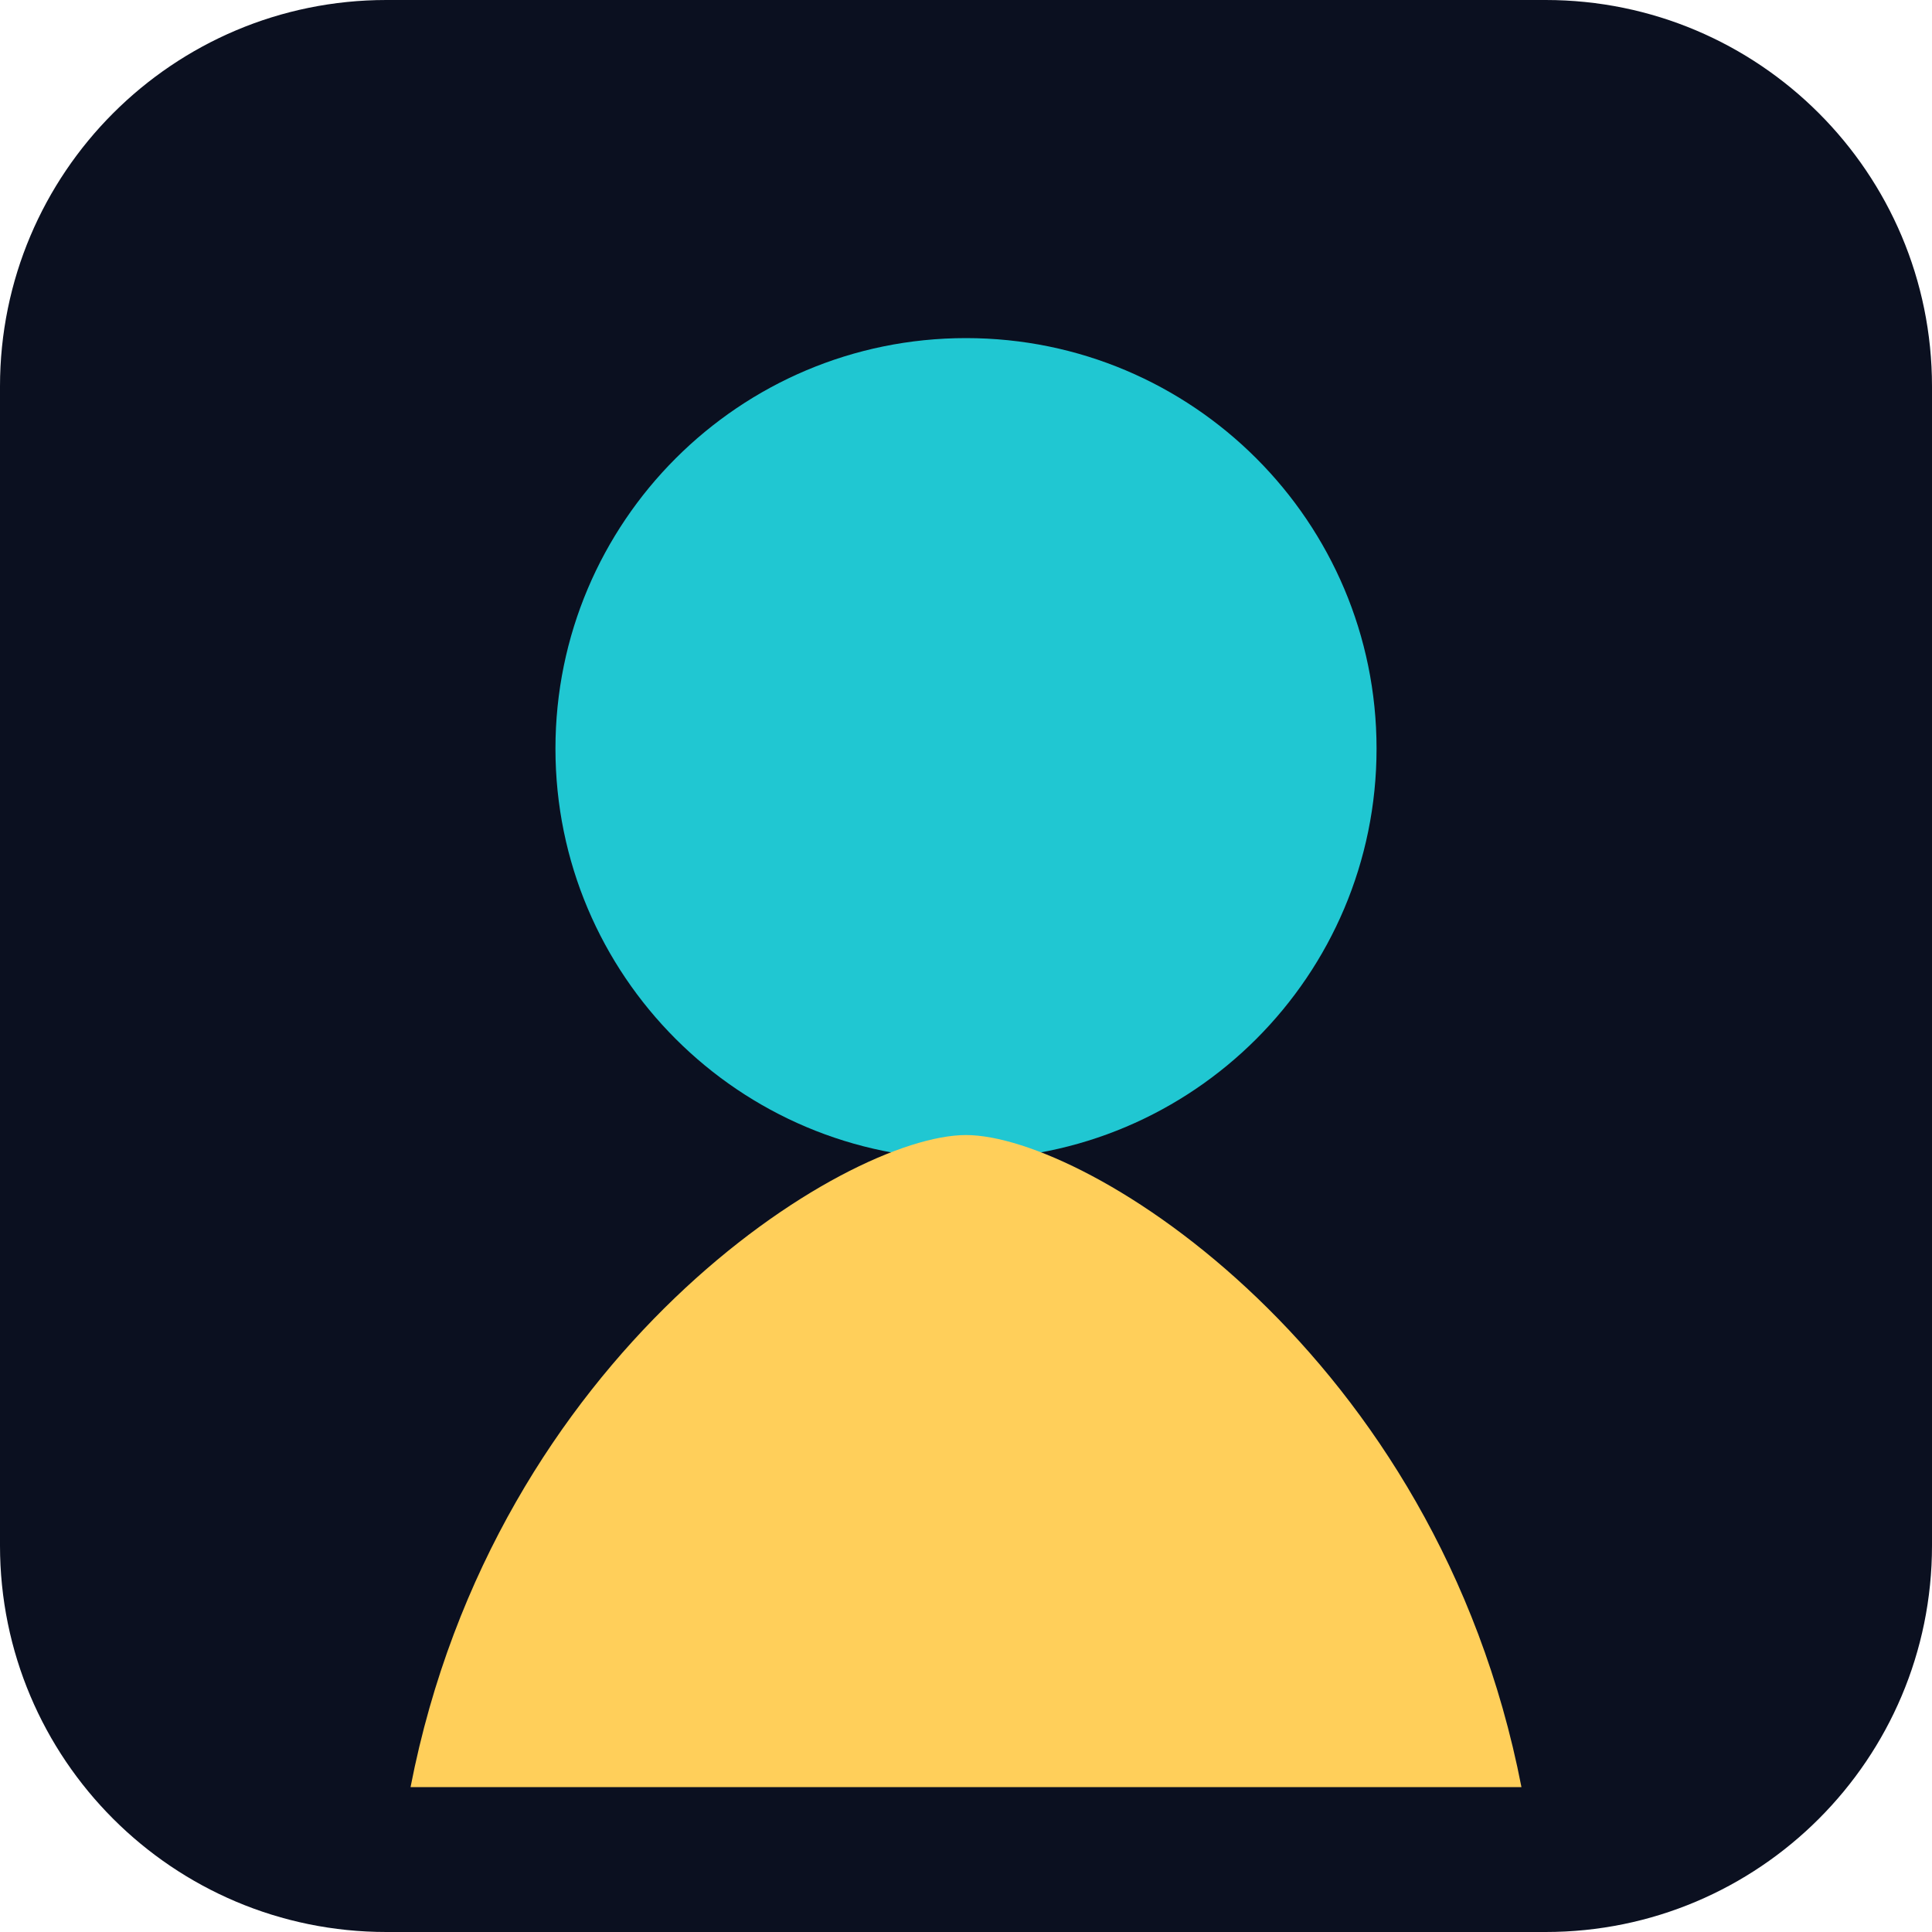
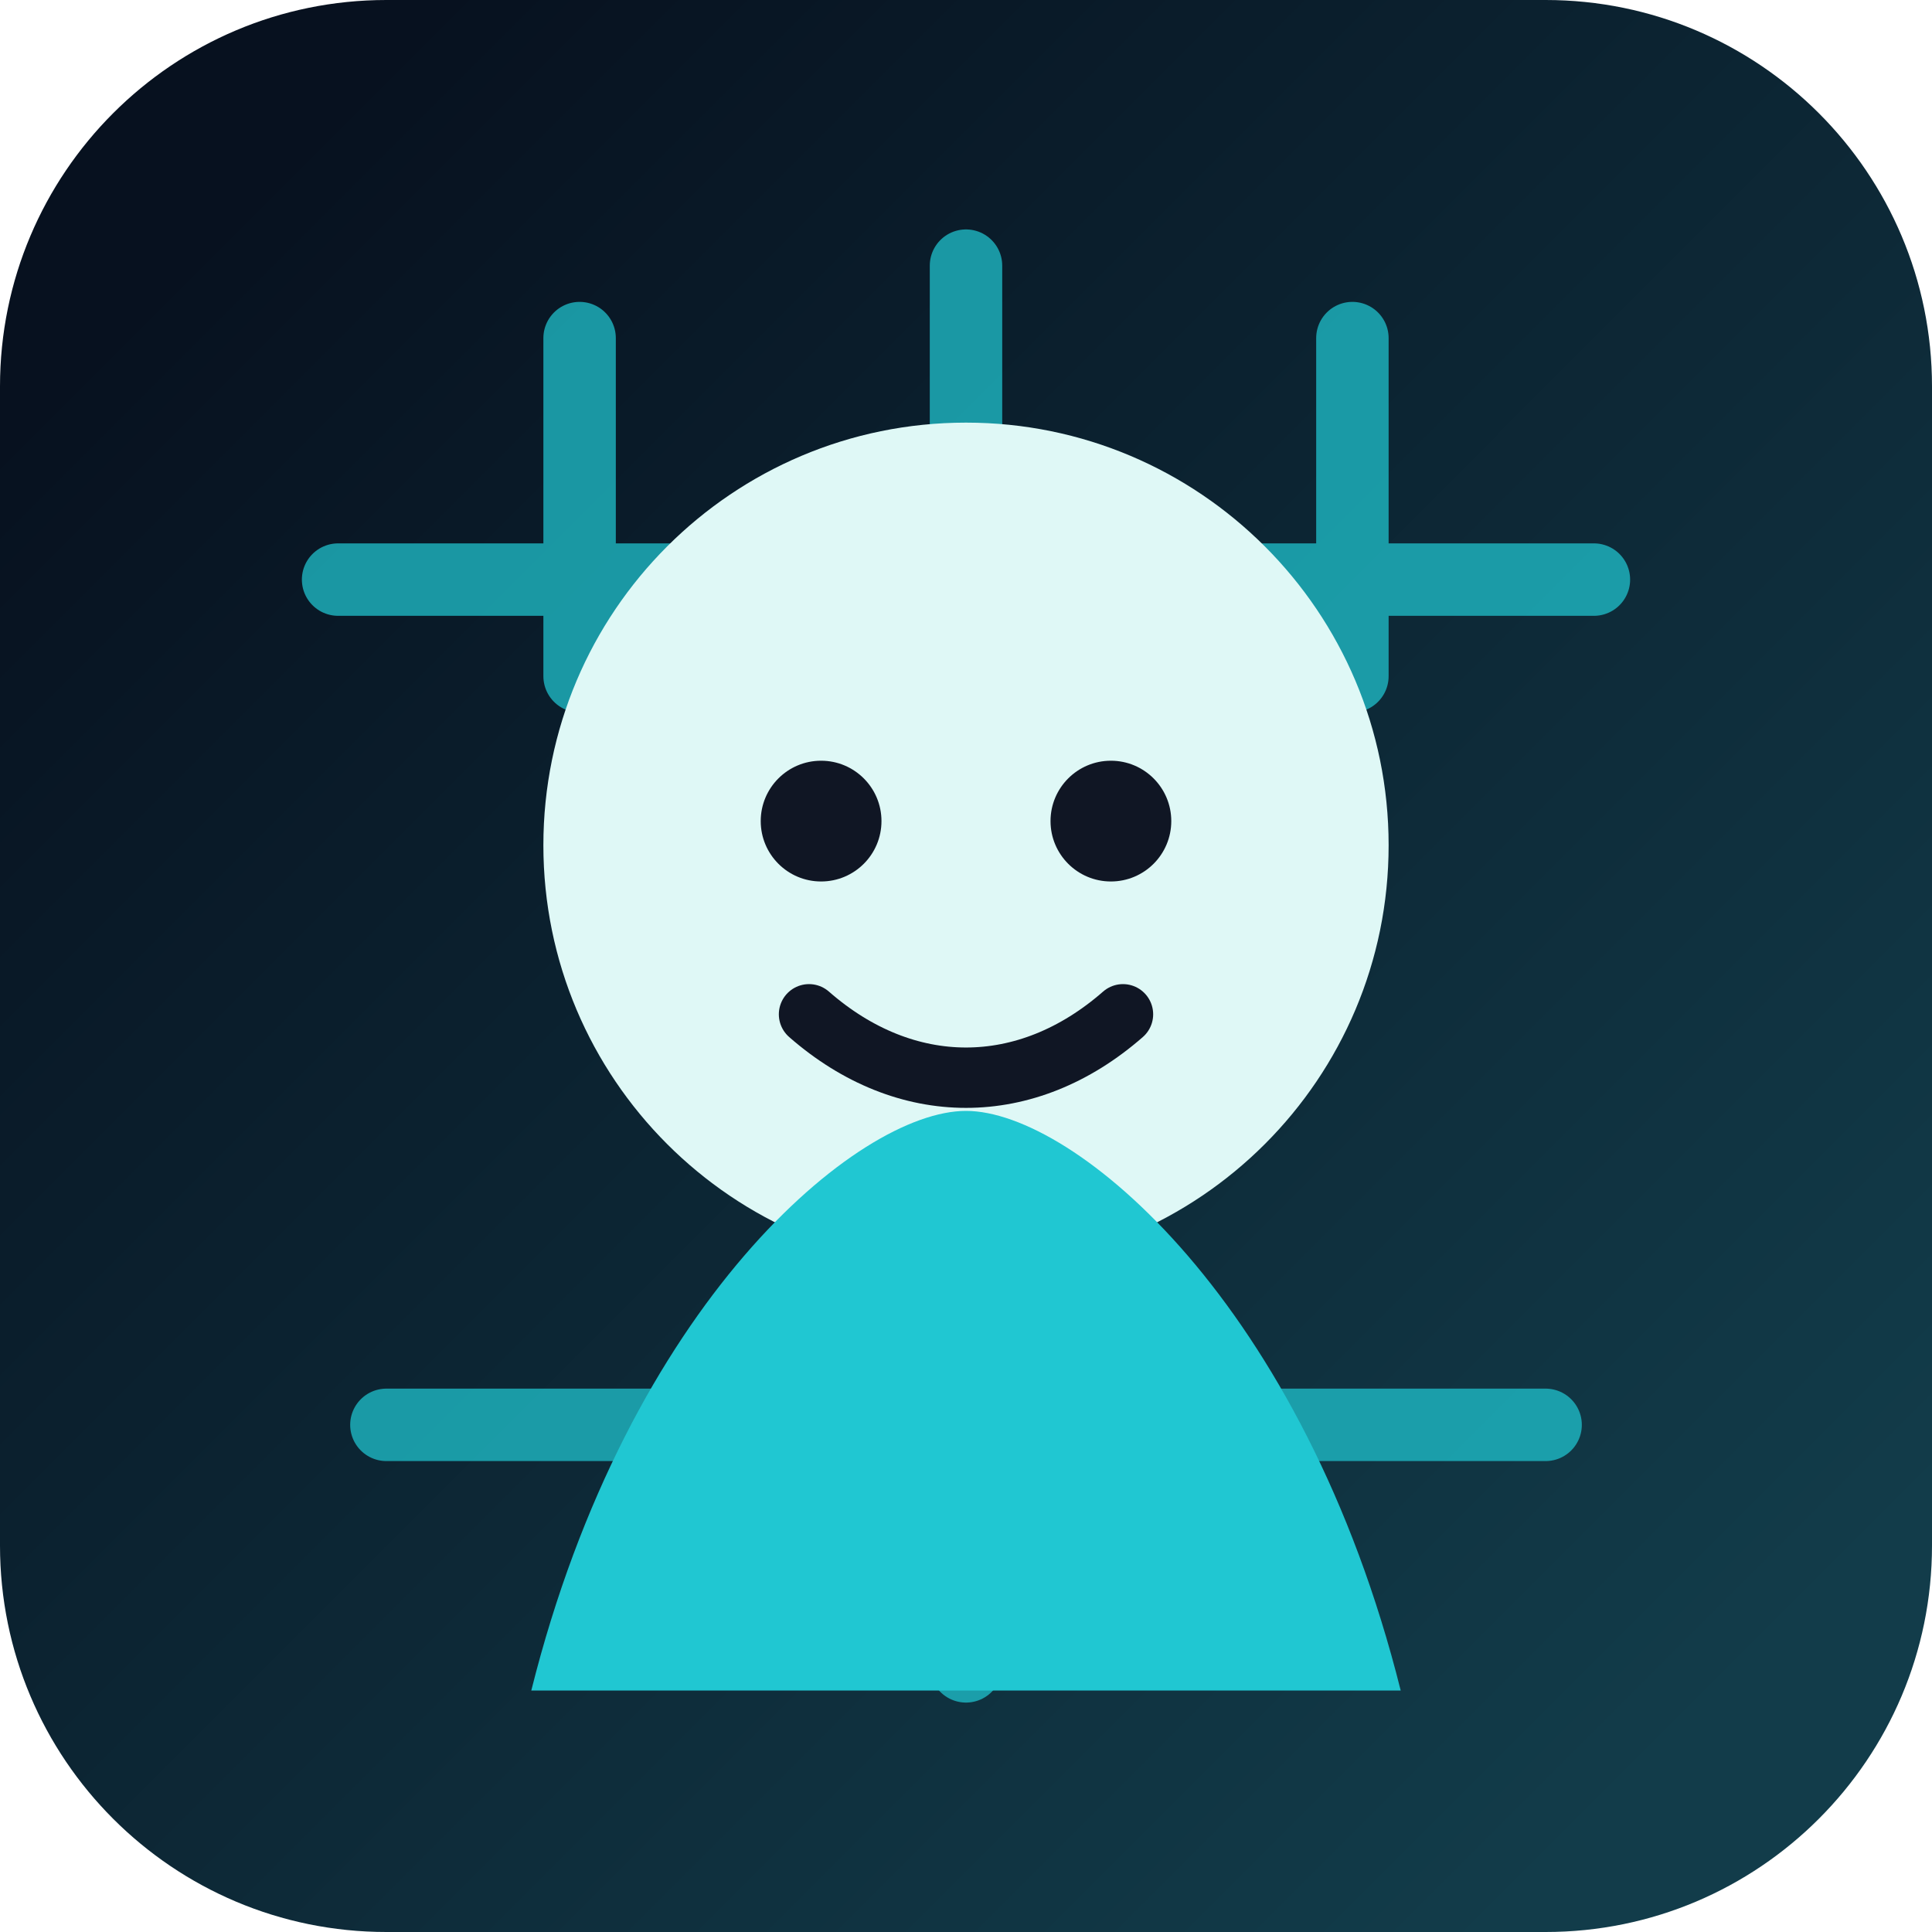
- <svg xmlns="http://www.w3.org/2000/svg" viewBox="0 0 160 160" role="img" aria-label="Avatar">
-   <rect width="160" height="160" rx="32" fill="#0b1020" />
-   <circle cx="80" cy="62" r="34" fill="#20c7d2" />
-   <path d="M34 148c7-36 36-54 46-54s39 18 46 54z" fill="#ffcf5a" />
+ <svg xmlns="http://www.w3.org/2000/svg" viewBox="0 0 160 160" role="img" aria-label="Digital avatar cyan">
+   <defs>
+     <linearGradient id="g" x1="18" y1="18" x2="142" y2="142" gradientUnits="userSpaceOnUse">
+       <stop stop-color="#07111f" />
+       <stop offset="1" stop-color="#123c4a" />
+     </linearGradient>
+   </defs>
+   <rect width="160" height="160" rx="32" fill="url(#g)" />
+   <path d="M28 48h28m48 0h28M48 28v28m64-28v28M32 118h22m52 0h22M80 22v20M80 118v20" stroke="#20c7d2" stroke-width="6" stroke-linecap="round" opacity=".72" />
+   <circle cx="80" cy="70" r="35" fill="#dff8f6" />
+   <path d="M44 140c8-32 27-48 36-48s28 16 36 48z" fill="#20c7d2" />
+   <circle cx="68" cy="68" r="5" fill="#101624" />
+   <circle cx="92" cy="68" r="5" fill="#101624" />
+   <path d="M67 84c8 7 18 7 26 0" fill="none" stroke="#101624" stroke-width="5" stroke-linecap="round" />
</svg>
